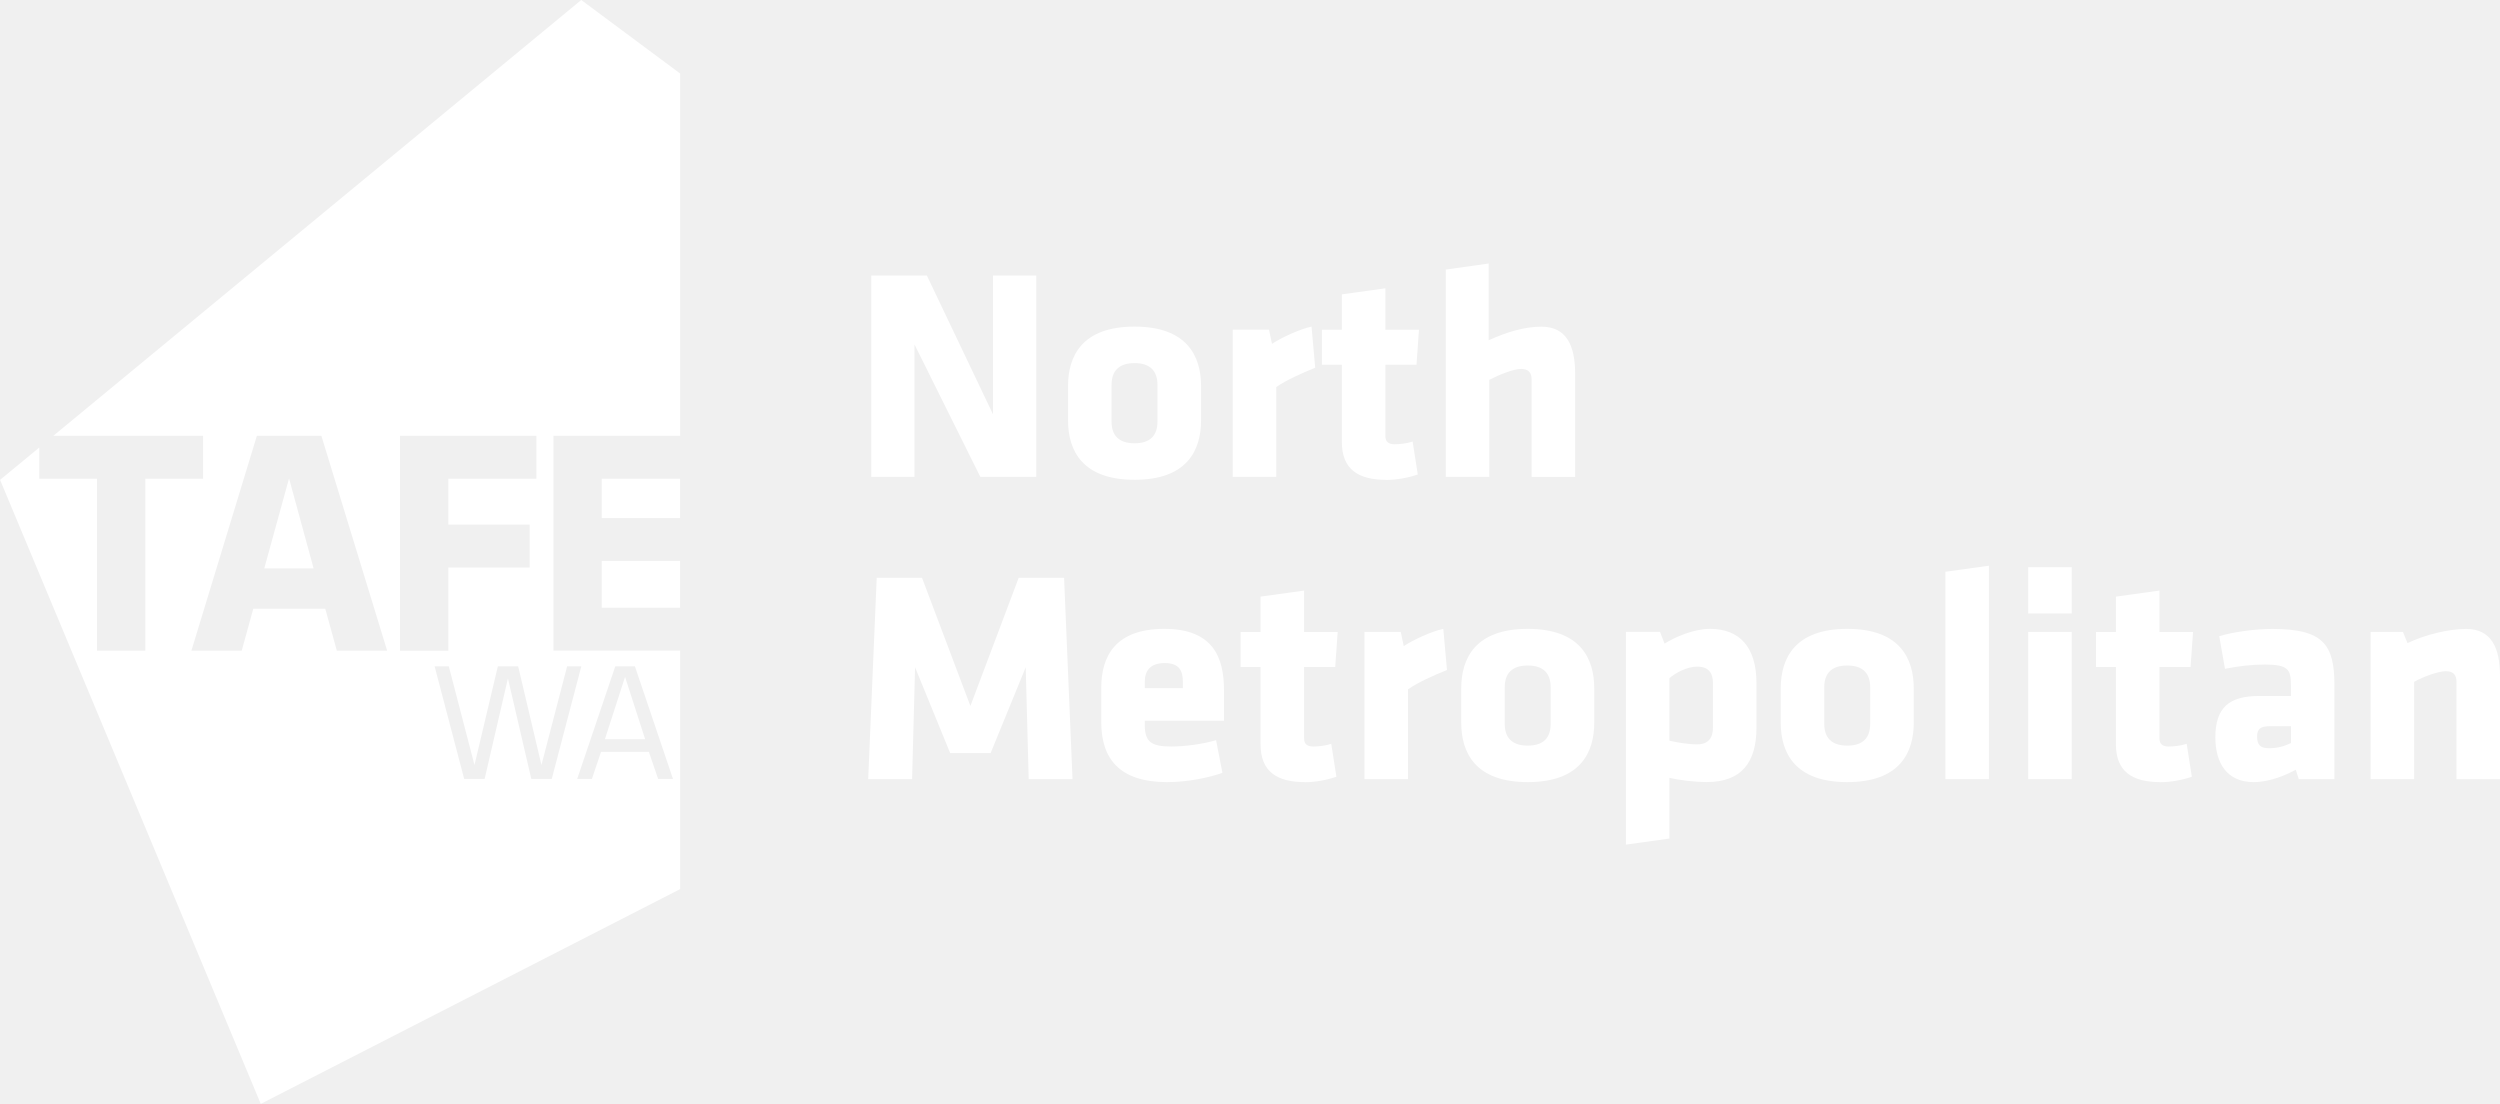
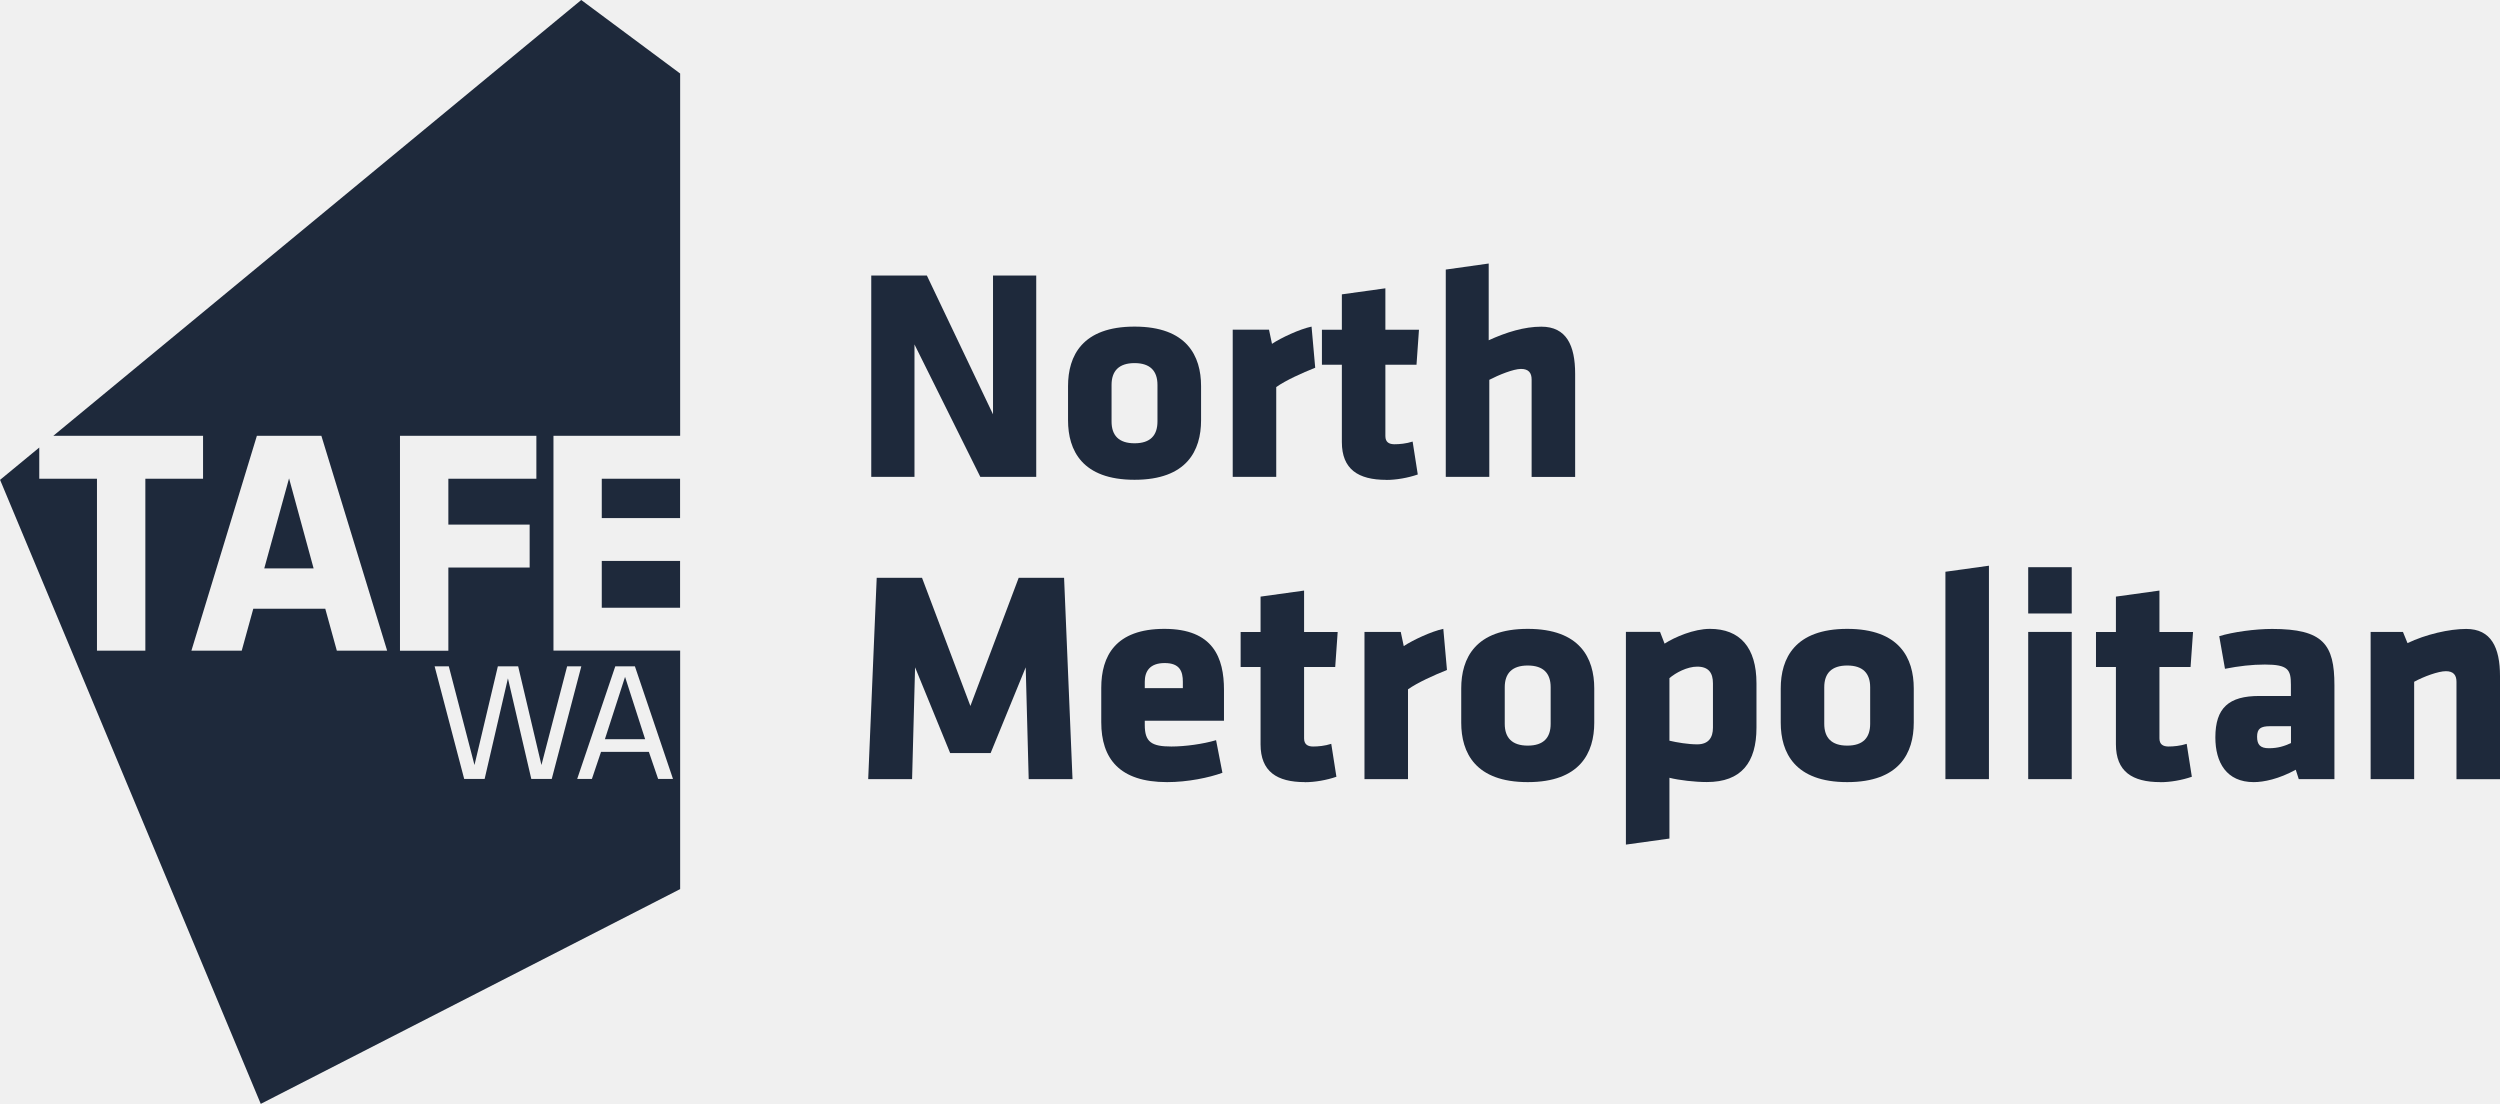
<svg xmlns="http://www.w3.org/2000/svg" id="Layer_1" data-name="Layer 1" viewBox="0 0 334.89 147.87">
  <defs>
    <style>
      .cls-1 {
-         fill: #fff;
+         fill: #1e293b;
      }
    </style>
  </defs>
  <polygon class="cls-1" points="122.5 46.14 122.5 63.88 116.71 63.88 116.71 36.91 124.16 36.91 133.02 55.5 133.02 36.91 138.81 36.91 138.81 63.88 131.32 63.88 122.5 46.14" />
  <path class="cls-1" d="m155.05,56.46v-4.9c0-1.86-.97-2.92-3.07-2.92s-3.08,1.06-3.08,2.92v4.9c0,1.87.97,2.92,3.08,2.92s3.07-1.05,3.07-2.92m-11.98-.16v-4.58c0-4.05,1.9-7.97,8.91-7.97s8.91,3.93,8.91,7.97v4.58c0,4.05-1.9,7.97-8.91,7.97s-8.91-3.93-8.91-7.97" />
  <path class="cls-1" d="m170.96,51.85v12.03h-5.83v-19.72h4.86l.4,1.9c1.21-.81,3.72-1.98,5.3-2.31l.49,5.51c-1.74.69-3.97,1.7-5.22,2.59" />
  <path class="cls-1" d="m185.7,64.28c-3.76,0-5.95-1.42-5.95-5.06v-10.36h-2.67v-4.69h2.67v-4.74l5.83-.81v5.55h4.5l-.33,4.69h-4.17v9.56c0,.81.49,1.09,1.22,1.09.65,0,1.58-.08,2.43-.36l.69,4.41c-1.3.45-2.87.73-4.21.73" />
  <path class="cls-1" d="m205.17,63.88v-13.04c0-.89-.4-1.42-1.42-1.42s-3,.81-4.25,1.46v13h-5.83v-27.77l5.75-.81v10.28c2.39-1.09,4.78-1.82,7.05-1.82,3.36,0,4.53,2.51,4.53,6.32v13.81h-5.83Z" />
  <polygon class="cls-1" points="122.58 89.39 122.18 104.37 116.3 104.37 117.44 77.4 123.51 77.4 129.99 94.57 136.46 77.4 142.54 77.4 143.67 104.37 137.8 104.37 137.4 89.39 132.7 100.88 127.28 100.88 122.58 89.39" />
  <path class="cls-1" d="m158.45,91.33c0-1.38-.4-2.51-2.43-2.51s-2.67,1.14-2.67,2.51v.85h5.1v-.85Zm-5.1,5.22v.57c0,2.27.89,2.88,3.56,2.88,1.82,0,4.25-.33,5.99-.85l.85,4.37c-1.78.65-4.65,1.25-7.41,1.25-6.39,0-8.82-3.16-8.82-8.02v-4.61c0-4.25,1.9-7.9,8.46-7.9s7.98,3.89,7.98,8.18v4.13h-10.61Z" />
  <path class="cls-1" d="m174.81,104.77c-3.77,0-5.95-1.42-5.95-5.06v-10.36h-2.67v-4.69h2.67v-4.74l5.83-.81v5.55h4.5l-.33,4.69h-4.17v9.56c0,.81.49,1.09,1.21,1.09.65,0,1.58-.08,2.43-.36l.69,4.41c-1.29.45-2.87.73-4.21.73" />
  <path class="cls-1" d="m188.61,92.34v12.03h-5.83v-19.72h4.86l.4,1.9c1.22-.81,3.72-1.98,5.3-2.31l.49,5.51c-1.74.69-3.97,1.7-5.22,2.59" />
  <path class="cls-1" d="m207.72,96.96v-4.9c0-1.86-.97-2.91-3.07-2.91s-3.08,1.05-3.08,2.91v4.9c0,1.86.97,2.92,3.08,2.92s3.07-1.05,3.07-2.92m-11.98-.16v-4.58c0-4.05,1.9-7.98,8.91-7.98s8.91,3.93,8.91,7.98v4.58c0,4.05-1.9,7.97-8.91,7.97s-8.91-3.93-8.91-7.97" />
  <path class="cls-1" d="m223.63,99.22c1.01.24,2.51.49,3.72.49,1.54,0,2.11-.93,2.11-2.23v-5.95c0-1.38-.57-2.23-2.11-2.23-1.34,0-2.87.81-3.72,1.54v8.38Zm11.66-1.74c0,4.66-2.03,7.28-6.64,7.28-1.62,0-3.69-.24-5.02-.57v8.14l-5.83.81v-28.5h4.57l.61,1.58c1.38-.89,3.93-1.98,6.07-1.98,4.01,0,6.24,2.47,6.24,7.29v5.95Z" />
  <path class="cls-1" d="m250.52,96.96v-4.9c0-1.86-.97-2.91-3.07-2.91s-3.08,1.05-3.08,2.91v4.9c0,1.86.97,2.92,3.08,2.92s3.07-1.05,3.07-2.92m-11.98-.16v-4.58c0-4.05,1.9-7.98,8.91-7.98s8.91,3.93,8.91,7.98v4.58c0,4.05-1.9,7.97-8.91,7.97s-8.91-3.93-8.91-7.97" />
  <polygon class="cls-1" points="260.6 104.37 260.6 76.59 266.43 75.78 266.43 104.37 260.6 104.37" />
  <path class="cls-1" d="m271.69,84.65h5.83v19.72h-5.83v-19.72Zm0-8.67h5.83v6.2h-5.83v-6.2Z" />
  <path class="cls-1" d="m289.39,104.77c-3.76,0-5.95-1.42-5.95-5.06v-10.36h-2.67v-4.69h2.67v-4.74l5.83-.81v5.55h4.5l-.33,4.69h-4.17v9.56c0,.81.49,1.09,1.22,1.09.64,0,1.58-.08,2.43-.36l.69,4.41c-1.29.45-2.87.73-4.21.73" />
  <path class="cls-1" d="m306.88,97.28h-2.79c-1.25,0-1.74.32-1.74,1.41s.45,1.54,1.58,1.54c1.21,0,2.07-.28,2.96-.69v-2.27Zm1.05,7.08l-.4-1.25c-2.27,1.25-4.3,1.66-5.63,1.66-3.65,0-5.14-2.63-5.14-5.99,0-3.97,1.82-5.55,5.87-5.55h4.25v-1.5c0-2.02-.36-2.71-3.48-2.71-1.74,0-3.48.2-5.35.57l-.77-4.37c1.86-.57,4.82-.97,7.09-.97,6.84,0,8.34,2.07,8.34,7.53v12.59h-4.78Z" />
  <path class="cls-1" d="m329.06,104.37v-13.04c0-.89-.4-1.42-1.42-1.42s-3,.73-4.25,1.42v13.04h-5.83v-19.72h4.33l.61,1.5c2.43-1.17,5.59-1.9,7.86-1.9,3.36,0,4.53,2.51,4.53,6.32v13.81h-5.83Z" />
  <g>
    <polygon class="cls-1" points="81.03 99.02 86.42 99.02 83.73 90.67 81.03 99.02" />
    <g>
      <polygon class="cls-1" points="35.4 76.14 42.01 76.14 38.72 64.08 35.4 76.14" />
      <rect class="cls-1" x="80.61" y="75.14" width="10.49" height="6.27" />
      <rect class="cls-1" x="80.61" y="64.13" width="10.49" height="5.27" />
    </g>
    <path class="cls-1" d="m88.16,104.34l-1.24-3.62h-6.41l-1.22,3.62h-1.97l5.1-15.08h2.63l5.1,15.08h-1.97Zm-16.99,0l-3.13-13.47-3.12,13.47h-2.74l-3.96-15.08h1.9l3.44,13.22,3.13-13.22h2.72l3.12,13.22,3.44-13.22h1.9l-3.96,15.08h-2.74Zm-17.59-45.96h18.27v5.75h-11.79v6.14h10.89v5.75h-10.89v11.15h-6.48v-28.78Zm-8.46,28.78l-1.55-5.62h-9.64l-1.55,5.62h-6.74l8.77-28.78h8.64l8.81,28.78h-6.74Zm29.02,0v-28.78h16.97V9.85L77.86,0,7.14,58.38h20.06v5.75h-7.73v23.03h-6.48v-23.03h-7.73v-4.18l-5.25,4.33,34.92,83.59,56.18-28.77v-31.95h-16.97Z" />
  </g>
</svg>
